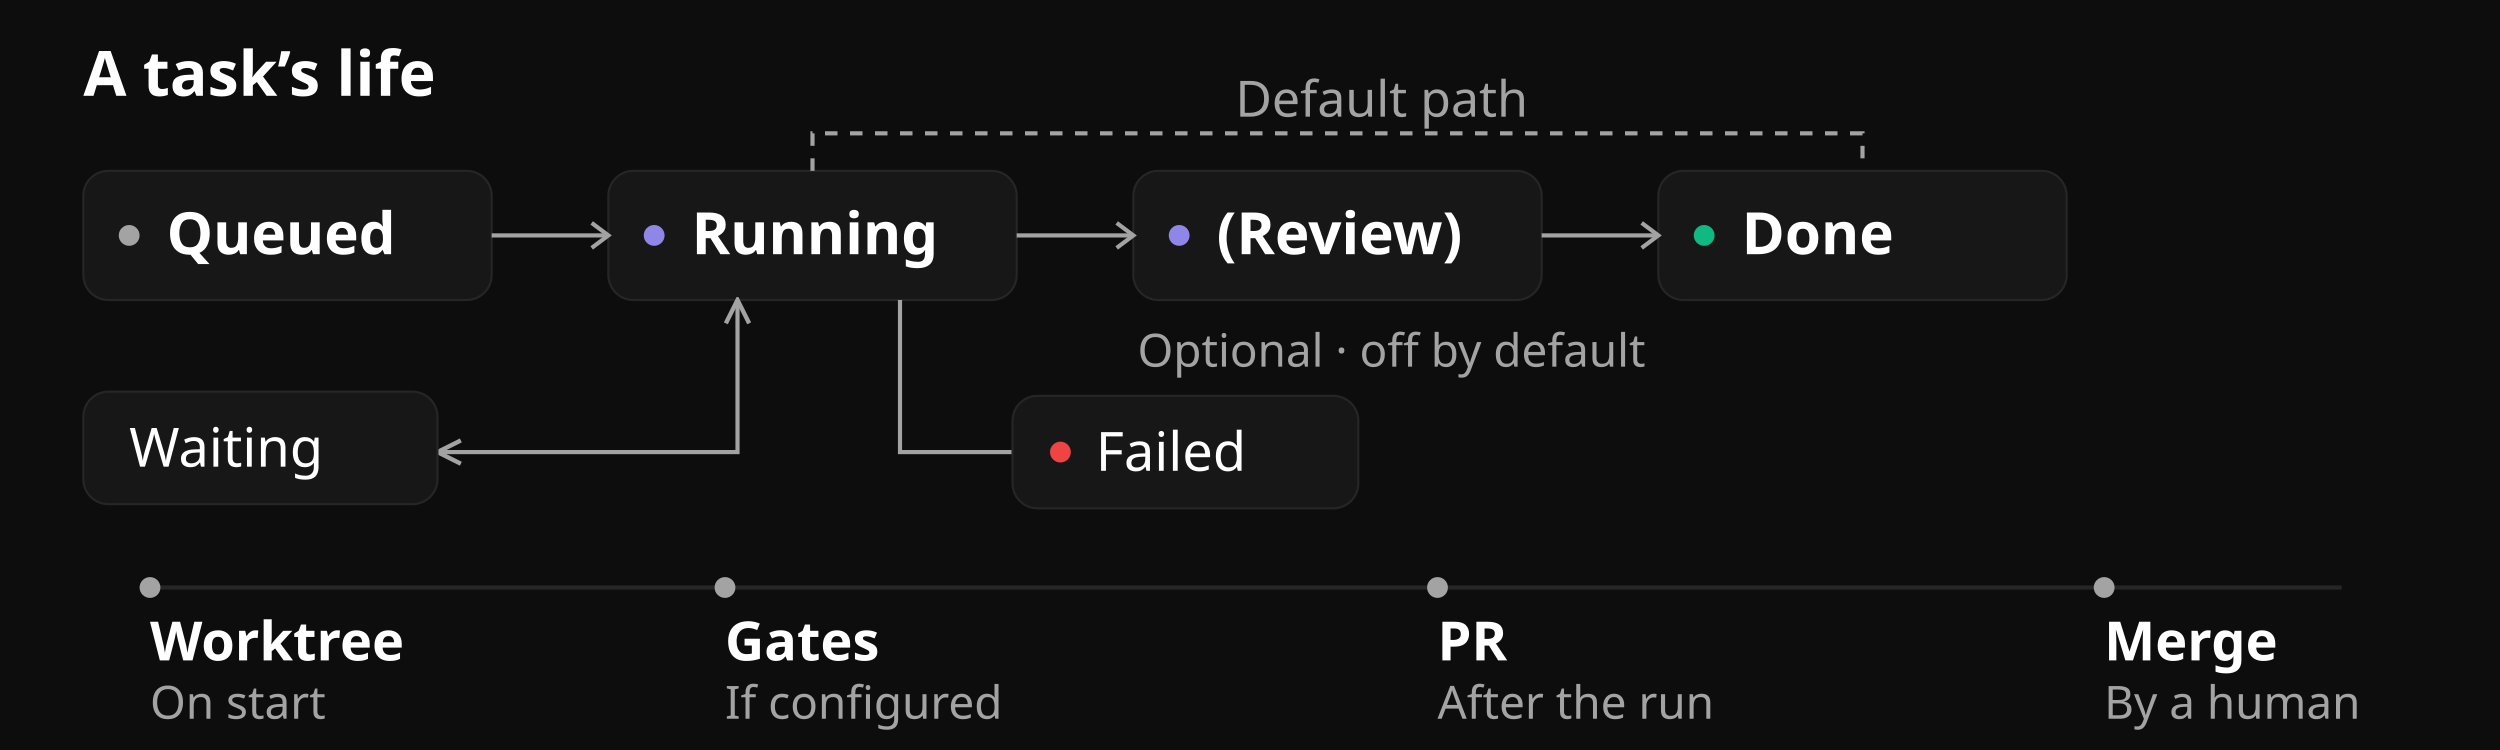
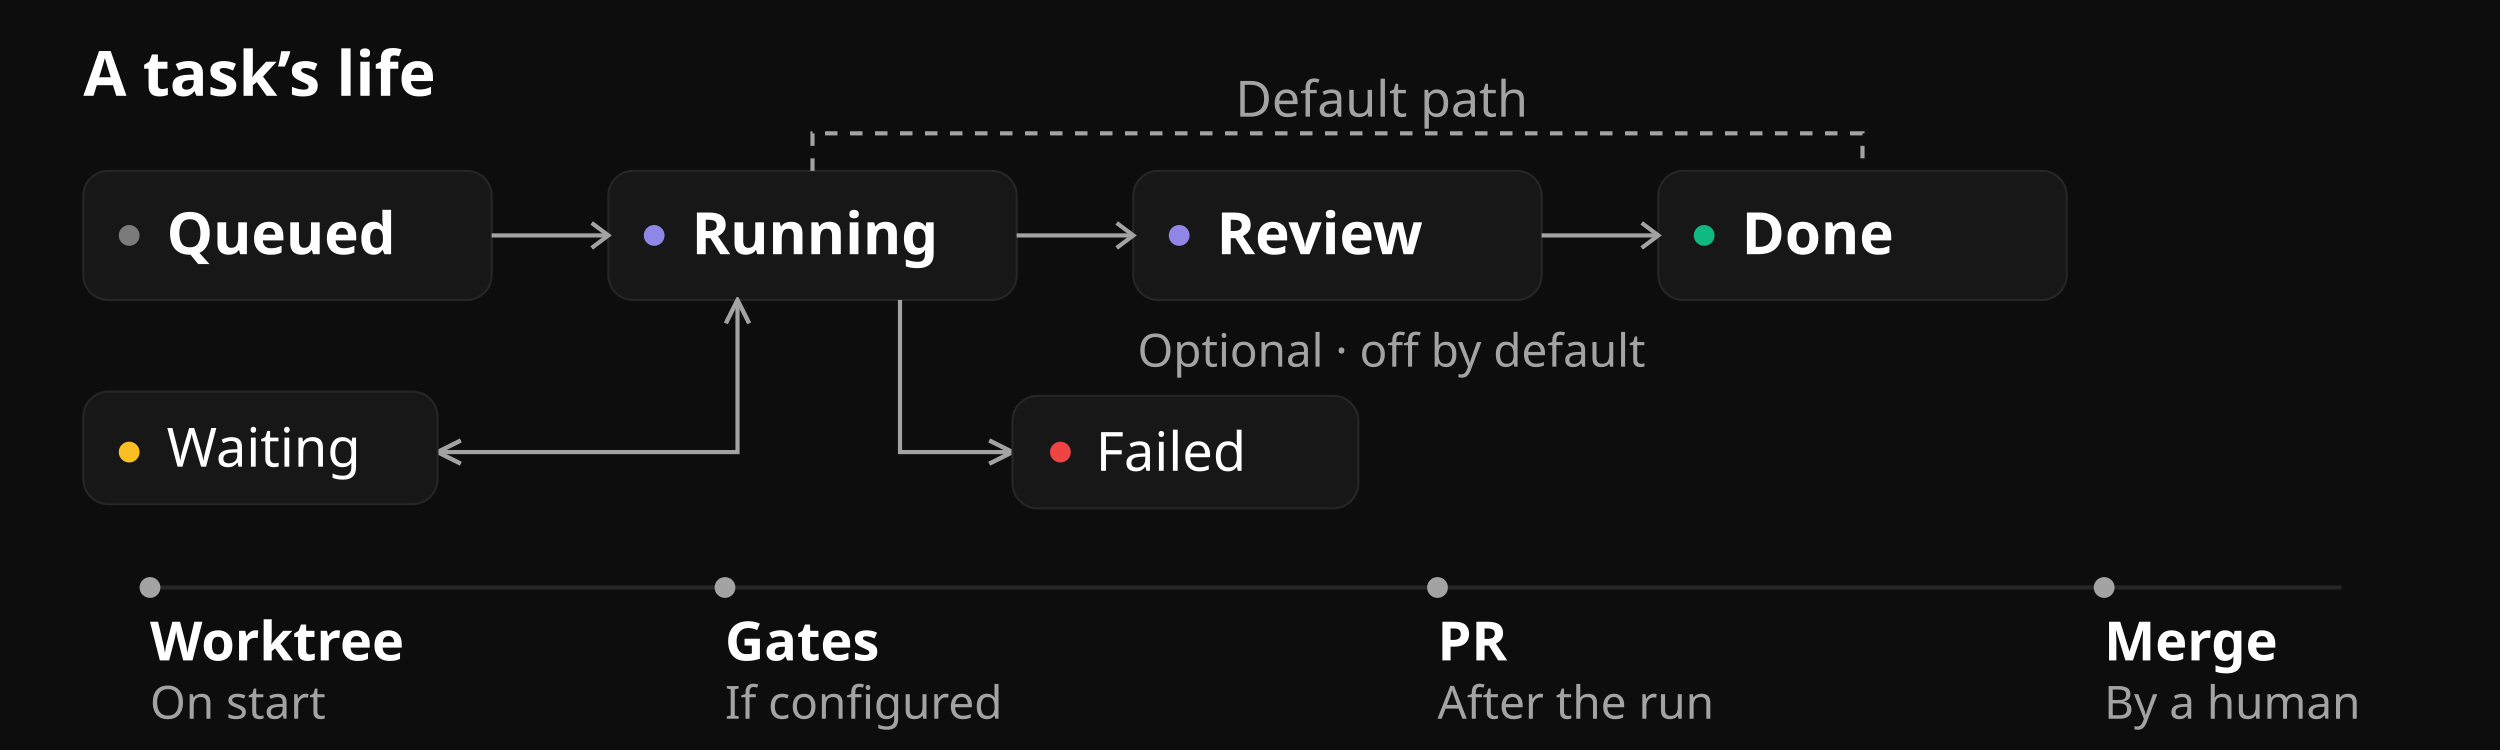
<svg xmlns="http://www.w3.org/2000/svg" width="1200" height="360" viewBox="0 0 1200 360" role="img" aria-labelledby="title desc" style="font-family: ui-sans-serif, system-ui, sans-serif">
  <defs>
    <marker id="arrow" viewBox="0 0 10 10" refX="9" refY="5" markerWidth="7" markerHeight="7" orient="auto-start-reverse">
      <path d="M1 1L9 5L1 9" fill="none" stroke="#a3a3a3" stroke-width="1.5" />
    </marker>
    <marker id="back" viewBox="0 0 10 10" refX="9" refY="5" markerWidth="7" markerHeight="7" orient="auto-start-reverse">
      <path d="M1 1L9 5L1 9" fill="none" stroke="#a3a3a3" stroke-width="1.5" />
    </marker>
  </defs>
  <rect x="0" y="0" width="1200" height="360" rx="0" fill="#0d0d0d" stroke="#0d0d0d" />
  <text x="40" y="46" font-size="30" font-weight="600" fill="#ffffff">A task’s life</text>
  <rect x="40" y="82" width="196" height="62" rx="12" fill="#171717" stroke="#262626" />
-   <circle cx="62" cy="113" r="5" fill="#a3a3a3" />
+   <circle cx="62" cy="113" r="5" fill="#7b7b7b" />
  <text x="80" y="122" font-size="28" font-weight="600" fill="#ffffff">Queued</text>
  <rect x="292" y="82" width="196" height="62" rx="12" fill="#171717" stroke="#262626" />
  <circle cx="314" cy="113" r="5" fill="#8f86e8" />
  <text x="332" y="122" font-size="28" font-weight="600" fill="#ffffff">Running</text>
  <rect x="544" y="82" width="196" height="62" rx="12" fill="#171717" stroke="#262626" />
  <circle cx="566" cy="113" r="5" fill="#8f86e8" />
-   <text x="584" y="122" font-size="28" font-weight="600" fill="#ffffff">(Review)</text>
+   <text x="584" y="122" font-size="28" font-weight="600" fill="#ffffff">Review</text>
  <rect x="796" y="82" width="196" height="62" rx="12" fill="#171717" stroke="#262626" />
  <circle cx="818" cy="113" r="5" fill="#10b981" />
  <text x="836" y="122" font-size="28" font-weight="600" fill="#ffffff">Done</text>
  <path d="M236 113h56" fill="none" stroke="#a3a3a3" stroke-width="2" />
  <path d="M284 107l8 6-8 6" fill="none" stroke="#a3a3a3" stroke-width="2" />
  <path d="M488 113h56" fill="none" stroke="#a3a3a3" stroke-width="2" />
  <path d="M536 107l8 6-8 6" fill="none" stroke="#a3a3a3" stroke-width="2" />
  <path d="M740 113h56" fill="none" stroke="#a3a3a3" stroke-width="2" />
  <path d="M788 107l8 6-8 6" fill="none" stroke="#a3a3a3" stroke-width="2" />
  <path d="M390 82V64H894V82" fill="none" stroke="#a3a3a3" stroke-width="2" stroke-dasharray="6 6" />
  <text x="593" y="56" font-size="24" font-weight="400" fill="#a3a3a3">Default path</text>
  <text x="546" y="176" font-size="22" font-weight="400" fill="#a3a3a3">Optional · off by default</text>
  <path d="M354 144V217H210" fill="none" stroke="#a3a3a3" stroke-width="2" marker-start="url(#back)" marker-end="url(#arrow)" />
  <rect x="40" y="188" width="170" height="54" rx="12" fill="#171717" stroke="#262626" />
-   <text x="62" y="224" font-size="26" font-weight="400" fill="#ffffff">Waiting</text>
-   <path d="M432 144V217H486" fill="none" stroke="#a3a3a3" stroke-width="2" />
+   <circle cx="62" cy="217" r="5" fill="#fbbf24" />
+   <text x="80" y="224" font-size="26" font-weight="400" fill="#ffffff">Waiting</text>
+   <path d="M432 144V217H486" marker-end="url(#arrow)" fill="none" stroke="#a3a3a3" stroke-width="2" />
  <rect x="486" y="190" width="166" height="54" rx="12" fill="#171717" stroke="#262626" />
  <circle cx="509" cy="217" r="5" fill="#ef4444" />
  <text x="526" y="226" font-size="26" font-weight="400" fill="#ffffff">Failed</text>
  <path d="M72 282H1124" fill="none" stroke="#262626" stroke-width="2" />
  <circle cx="72" cy="282" r="5" fill="#a3a3a3" />
  <text x="72" y="317" font-size="26" font-weight="600" fill="#ffffff">Worktree</text>
  <text x="72" y="345" font-size="22" font-weight="400" fill="#a3a3a3">On start</text>
  <circle cx="348" cy="282" r="5" fill="#a3a3a3" />
  <text x="348" y="317" font-size="26" font-weight="600" fill="#ffffff">Gates</text>
  <text x="348" y="345" font-size="22" font-weight="400" fill="#a3a3a3">If configured</text>
  <circle cx="690" cy="282" r="5" fill="#a3a3a3" />
  <text x="690" y="317" font-size="26" font-weight="600" fill="#ffffff">PR</text>
  <text x="690" y="345" font-size="22" font-weight="400" fill="#a3a3a3">After the run</text>
  <circle cx="1010" cy="282" r="5" fill="#a3a3a3" />
  <text x="1010" y="317" font-size="26" font-weight="600" fill="#ffffff">Merge</text>
  <text x="1010" y="345" font-size="22" font-weight="400" fill="#a3a3a3">By a human</text>
</svg>
